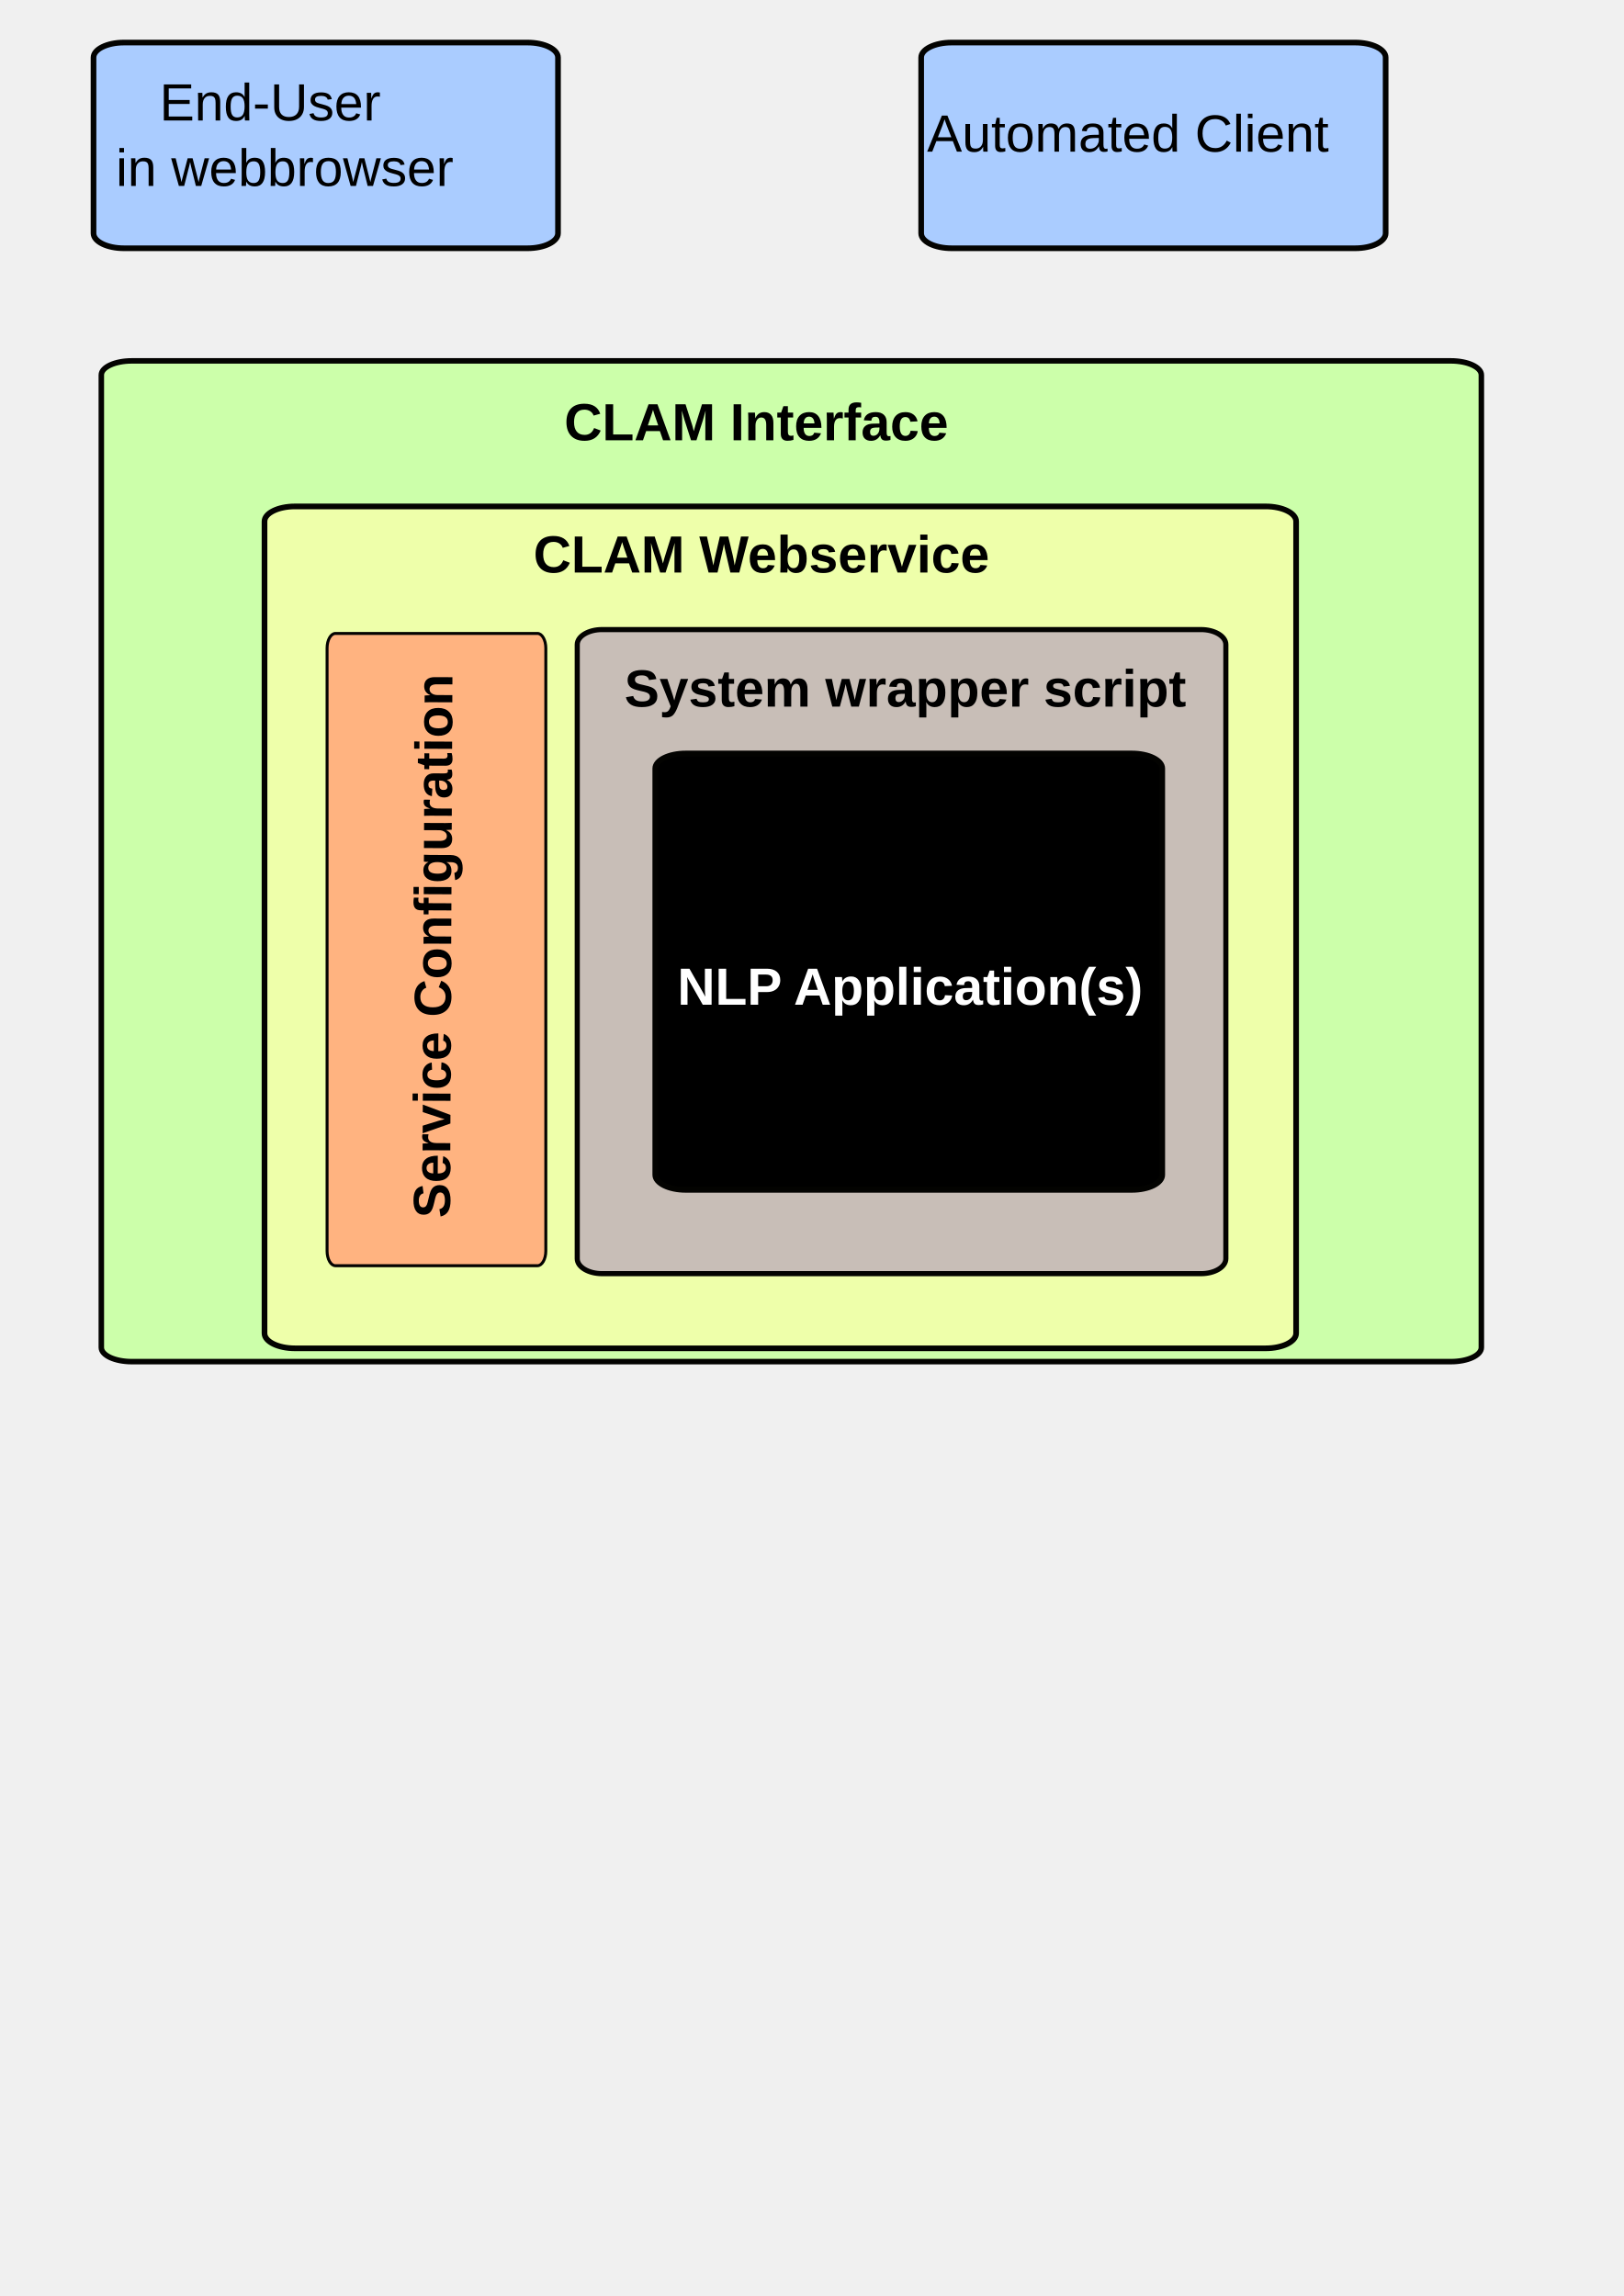
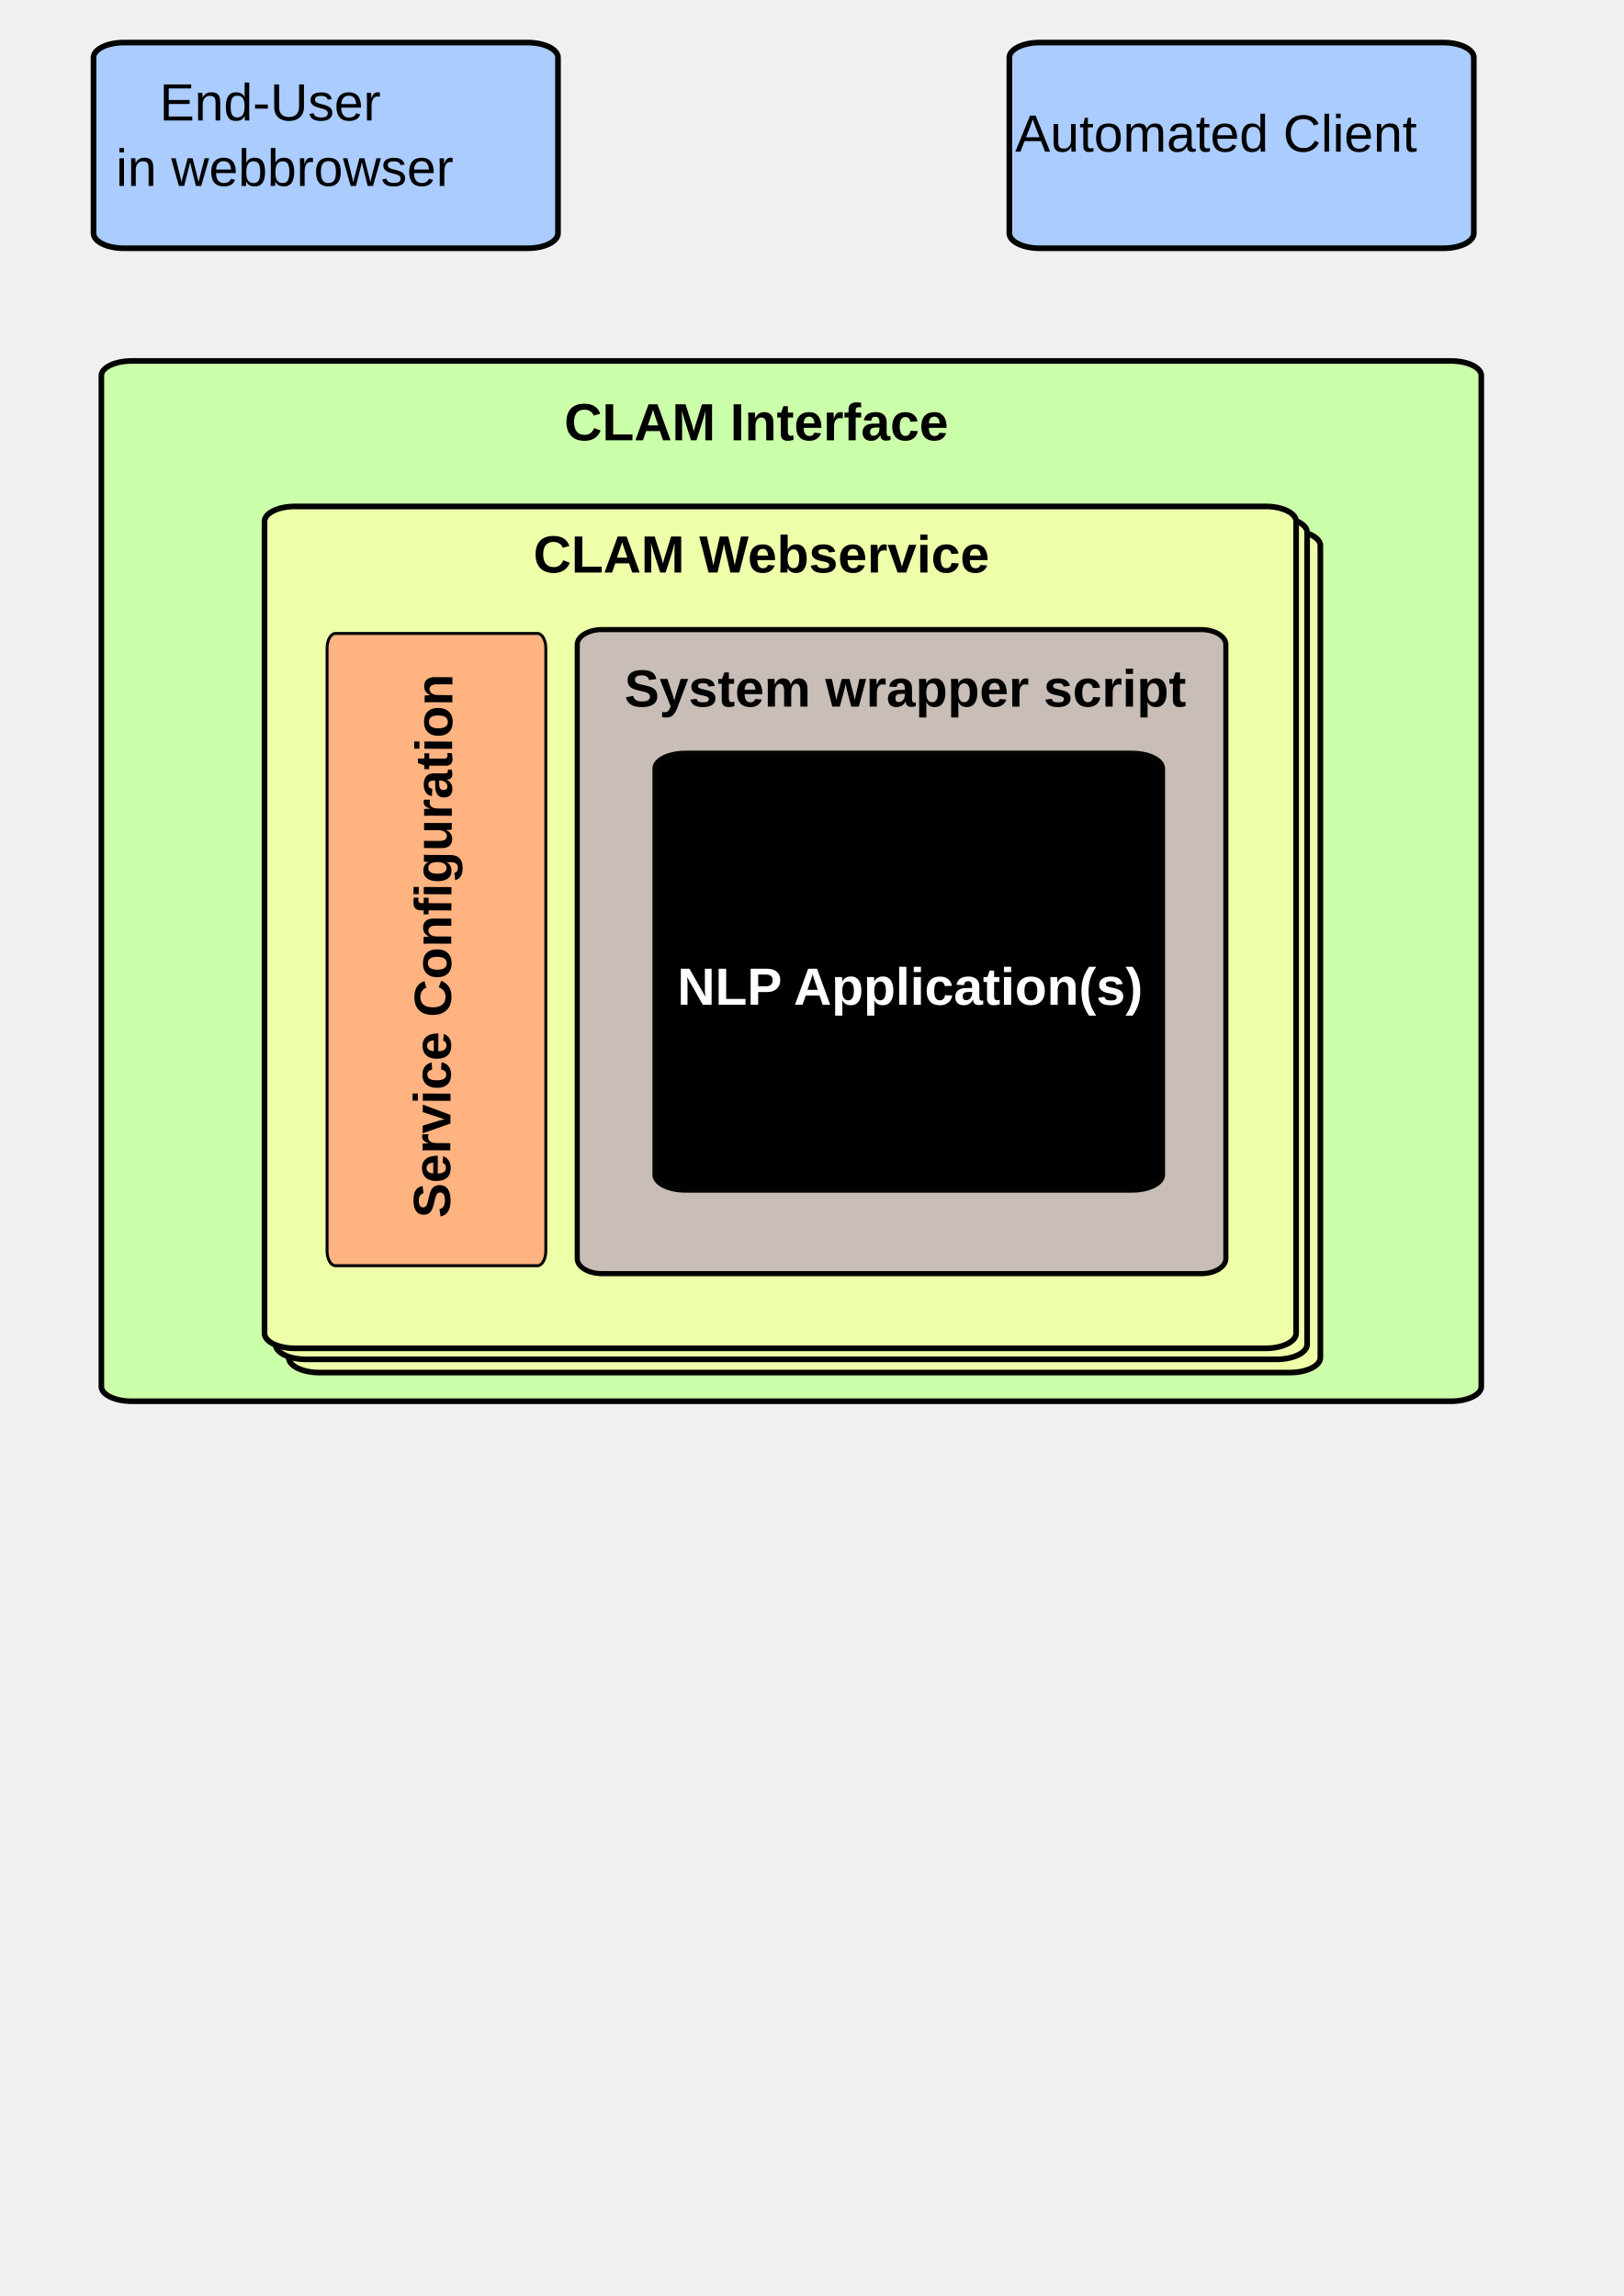
<svg xmlns="http://www.w3.org/2000/svg" width="744.094" height="1052.362" id="svg2" version="1.1">
  <defs id="defs4">
    </defs>
  <g id="layer1">
-     <rect style="fill:#ccffaa;stroke:#030301;stroke-width:2.519;stroke-linejoin:round;stroke-miterlimit:4;stroke-opacity:1;stroke-dasharray:none;stroke-dashoffset:0" id="rect2840" width="632.432" height="458.685" x="46.429" y="165.41" rx="13.941" ry="6.463" />
+     <rect style="fill:#ccffaa;stroke:#030301;stroke-width:2.568;stroke-linejoin:round;stroke-miterlimit:4;stroke-opacity:1;stroke-dasharray:none;stroke-dashoffset:0" id="rect2840" width="632.382" height="476.819" x="46.454" y="165.435" rx="13.939" ry="6.719" />
+     <rect style="fill:#eeffaa;stroke:#030301;stroke-width:2.595;stroke-linejoin:round;stroke-miterlimit:4;stroke-opacity:1;stroke-dasharray:none;stroke-dashoffset:0" id="rect2834-83" width="472.751" height="385.878" x="132.33" y="243.23" rx="13.939" ry="6.861" />
+     <rect style="fill:#eeffaa;stroke:#030301;stroke-width:2.595;stroke-linejoin:round;stroke-miterlimit:4;stroke-opacity:1;stroke-dasharray:none;stroke-dashoffset:0" id="rect2834-9" width="472.751" height="385.878" x="126.269" y="237.169" rx="13.939" ry="6.861" />
    <rect style="fill:#eeffaa;stroke:#030301;stroke-width:2.595;stroke-linejoin:round;stroke-miterlimit:4;stroke-opacity:1;stroke-dasharray:none;stroke-dashoffset:0" id="rect2834" width="472.751" height="385.878" x="121.218" y="232.118" rx="13.939" ry="6.861" />
    <rect style="fill:#c8beb7;stroke:#030301;stroke-width:2.347;stroke-linejoin:round;stroke-miterlimit:4;stroke-opacity:1;stroke-dasharray:none;stroke-dashoffset:0" id="rect2828" width="297.233" height="295.212" x="264.536" y="288.563" rx="11.393" ry="6.866" />
    <rect style="fill:#000000;stroke:#030301;stroke-width:2.595;stroke-linejoin:round;stroke-miterlimit:4;stroke-opacity:1;stroke-dasharray:none;stroke-dashoffset:0" id="rect2818" width="232.335" height="200.01" x="300.29" y="345.357" rx="13.939" ry="6.861" />
    <text xml:space="preserve" style="font-size:24px;font-style:normal;font-variant:normal;font-weight:bold;font-stretch:normal;fill:#ffffff;fill-opacity:1;stroke:none;font-family:Arial;-inkscape-font-specification:'10.15 Saturday Night BRK Bold'" x="310.392" y="460.514" id="text2820">
      <tspan id="tspan2822" x="310.392" y="460.514">NLP Application(s)</tspan>
      <tspan x="310.392" y="490.514" id="tspan2824" />
    </text>
    <text xml:space="preserve" style="font-size:24px;font-style:normal;font-variant:normal;font-weight:bold;font-stretch:normal;fill:#000000;fill-opacity:1;stroke:none;font-family:Arial;-inkscape-font-specification:'10.15 Saturday Night BRK Bold'" x="244.457" y="262.423" id="text2830">
      <tspan id="tspan2832" x="244.457" y="262.423">CLAM Webservice</tspan>
    </text>
    <text xml:space="preserve" style="font-size:24px;font-style:normal;font-variant:normal;font-weight:bold;font-stretch:normal;fill:#000000;fill-opacity:1;stroke:none;font-family:Arial;-inkscape-font-specification:'10.15 Saturday Night BRK Bold'" x="286.148" y="323.869" id="text2836">
      <tspan id="tspan2838" x="286.148" y="323.869">System wrapper script</tspan>
    </text>
    <text xml:space="preserve" style="font-size:24px;font-style:normal;font-variant:normal;font-weight:bold;font-stretch:normal;fill:#000000;fill-opacity:1;stroke:none;font-family:Arial;-inkscape-font-specification:'10.15 Saturday Night BRK Bold'" x="258.599" y="201.814" id="text2842">
      <tspan id="tspan2844" x="258.599" y="201.814">CLAM Interface</tspan>
    </text>
    <rect style="fill:#ffb380;stroke:#030301;stroke-width:1.35;stroke-linejoin:round;stroke-miterlimit:4;stroke-opacity:1;stroke-dasharray:none;stroke-dashoffset:0" id="rect2828-2" width="100.24" height="289.802" x="149.89" y="290.33" rx="3.842" ry="6.74" />
    <text xml:space="preserve" style="font-size:24px;font-style:normal;font-variant:normal;font-weight:bold;font-stretch:normal;fill:#000000;fill-opacity:1;stroke:none;font-family:Arial;-inkscape-font-specification:'10.15 Saturday Night BRK Bold'" x="-557.345" y="208.733" id="text2889" transform="matrix(0.0045271,-0.9999898,0.9999898,0.0045271,0,0)">
      <tspan id="tspan2891" x="-557.345" y="208.733">Service Configuration</tspan>
    </text>
    <rect style="fill:#aaccff;stroke:#030301;stroke-width:2.595;stroke-linejoin:round;stroke-miterlimit:4;stroke-opacity:1;stroke-dasharray:none;stroke-dashoffset:0" id="rect2839" width="212.857" height="94.286" x="42.857" y="19.505" rx="13.939" ry="6.861" />
    <text xml:space="preserve" style="font-size:24px;font-style:normal;font-variant:normal;font-weight:normal;font-stretch:normal;text-align:center;text-anchor:middle;fill:#000000;fill-opacity:1;stroke:none;font-family:Arial;-inkscape-font-specification:Arial" x="147.143" y="55.219" id="text2841">
      <tspan id="tspan2843" x="147.143" y="55.219">End-User</tspan>
-       <tspan x="147.143" y="85.219" id="tspan2845">in webbrowser</tspan>
+       <tspan x="147.143" y="85.219" id="tspan2847">in webbrowser</tspan>
    </text>
-     <rect style="fill:#aaccff;stroke:#030301;stroke-width:2.595;stroke-linejoin:round;stroke-miterlimit:4;stroke-opacity:1;stroke-dasharray:none;stroke-dashoffset:0" id="rect2839-3" width="212.857" height="94.286" x="422.143" y="19.505" rx="13.939" ry="6.861" />
-     <text xml:space="preserve" style="font-size:24px;font-style:normal;font-variant:normal;font-weight:normal;font-stretch:normal;text-align:center;text-anchor:middle;fill:#000000;fill-opacity:1;stroke:none;font-family:Arial;-inkscape-font-specification:Arial" x="533.571" y="69.505" id="text2841-5">
-       <tspan x="533.571" y="69.505" id="tspan2845-7">Automated Client</tspan>
+     <rect style="fill:#aaccff;stroke:#030301;stroke-width:2.595;stroke-linejoin:round;stroke-miterlimit:4;stroke-opacity:1;stroke-dasharray:none;stroke-dashoffset:0" id="rect2839-3" width="212.857" height="94.286" x="462.549" y="19.505" rx="13.939" ry="6.861" />
+     <text xml:space="preserve" style="font-size:24px;font-style:normal;font-variant:normal;font-weight:normal;font-stretch:normal;text-align:center;text-anchor:middle;fill:#000000;fill-opacity:1;stroke:none;font-family:Arial;-inkscape-font-specification:Arial" x="573.978" y="69.505" id="text2841-5">
+       <tspan x="573.978" y="69.505" id="tspan2845-7">Automated Client</tspan>
    </text>
  </g>
</svg>
